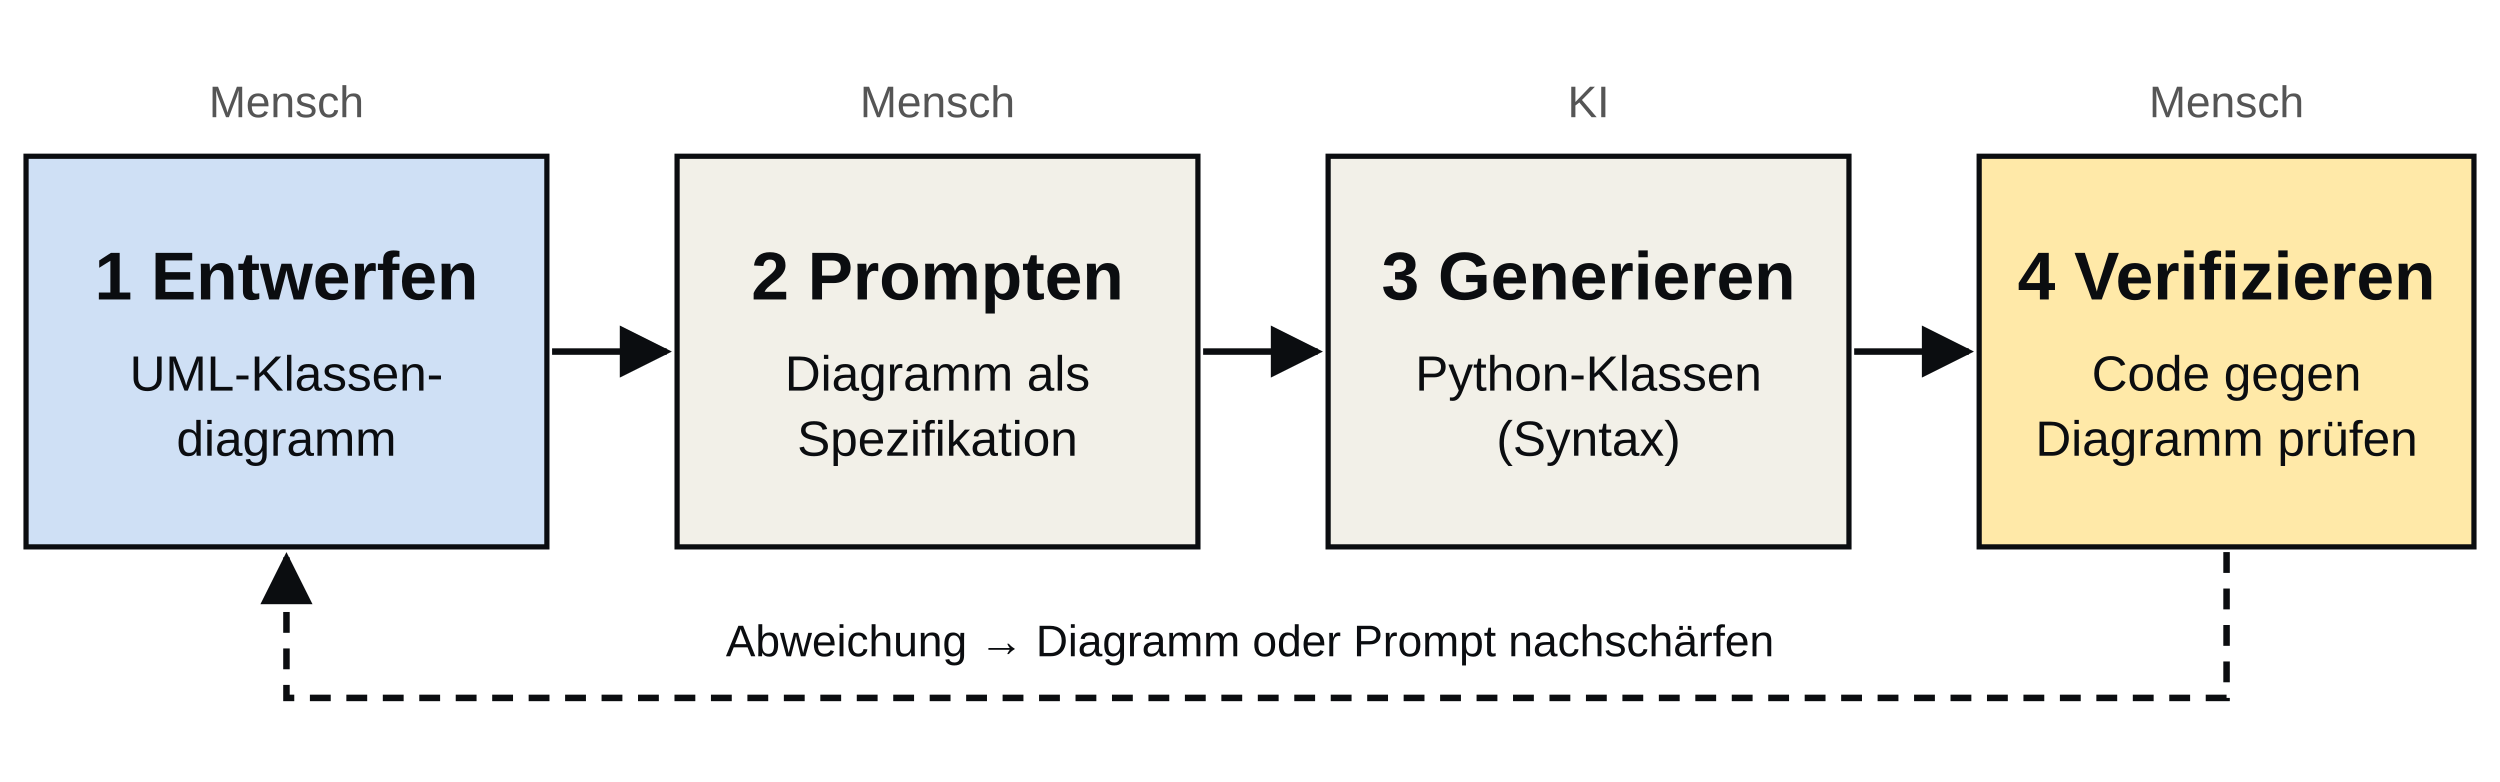
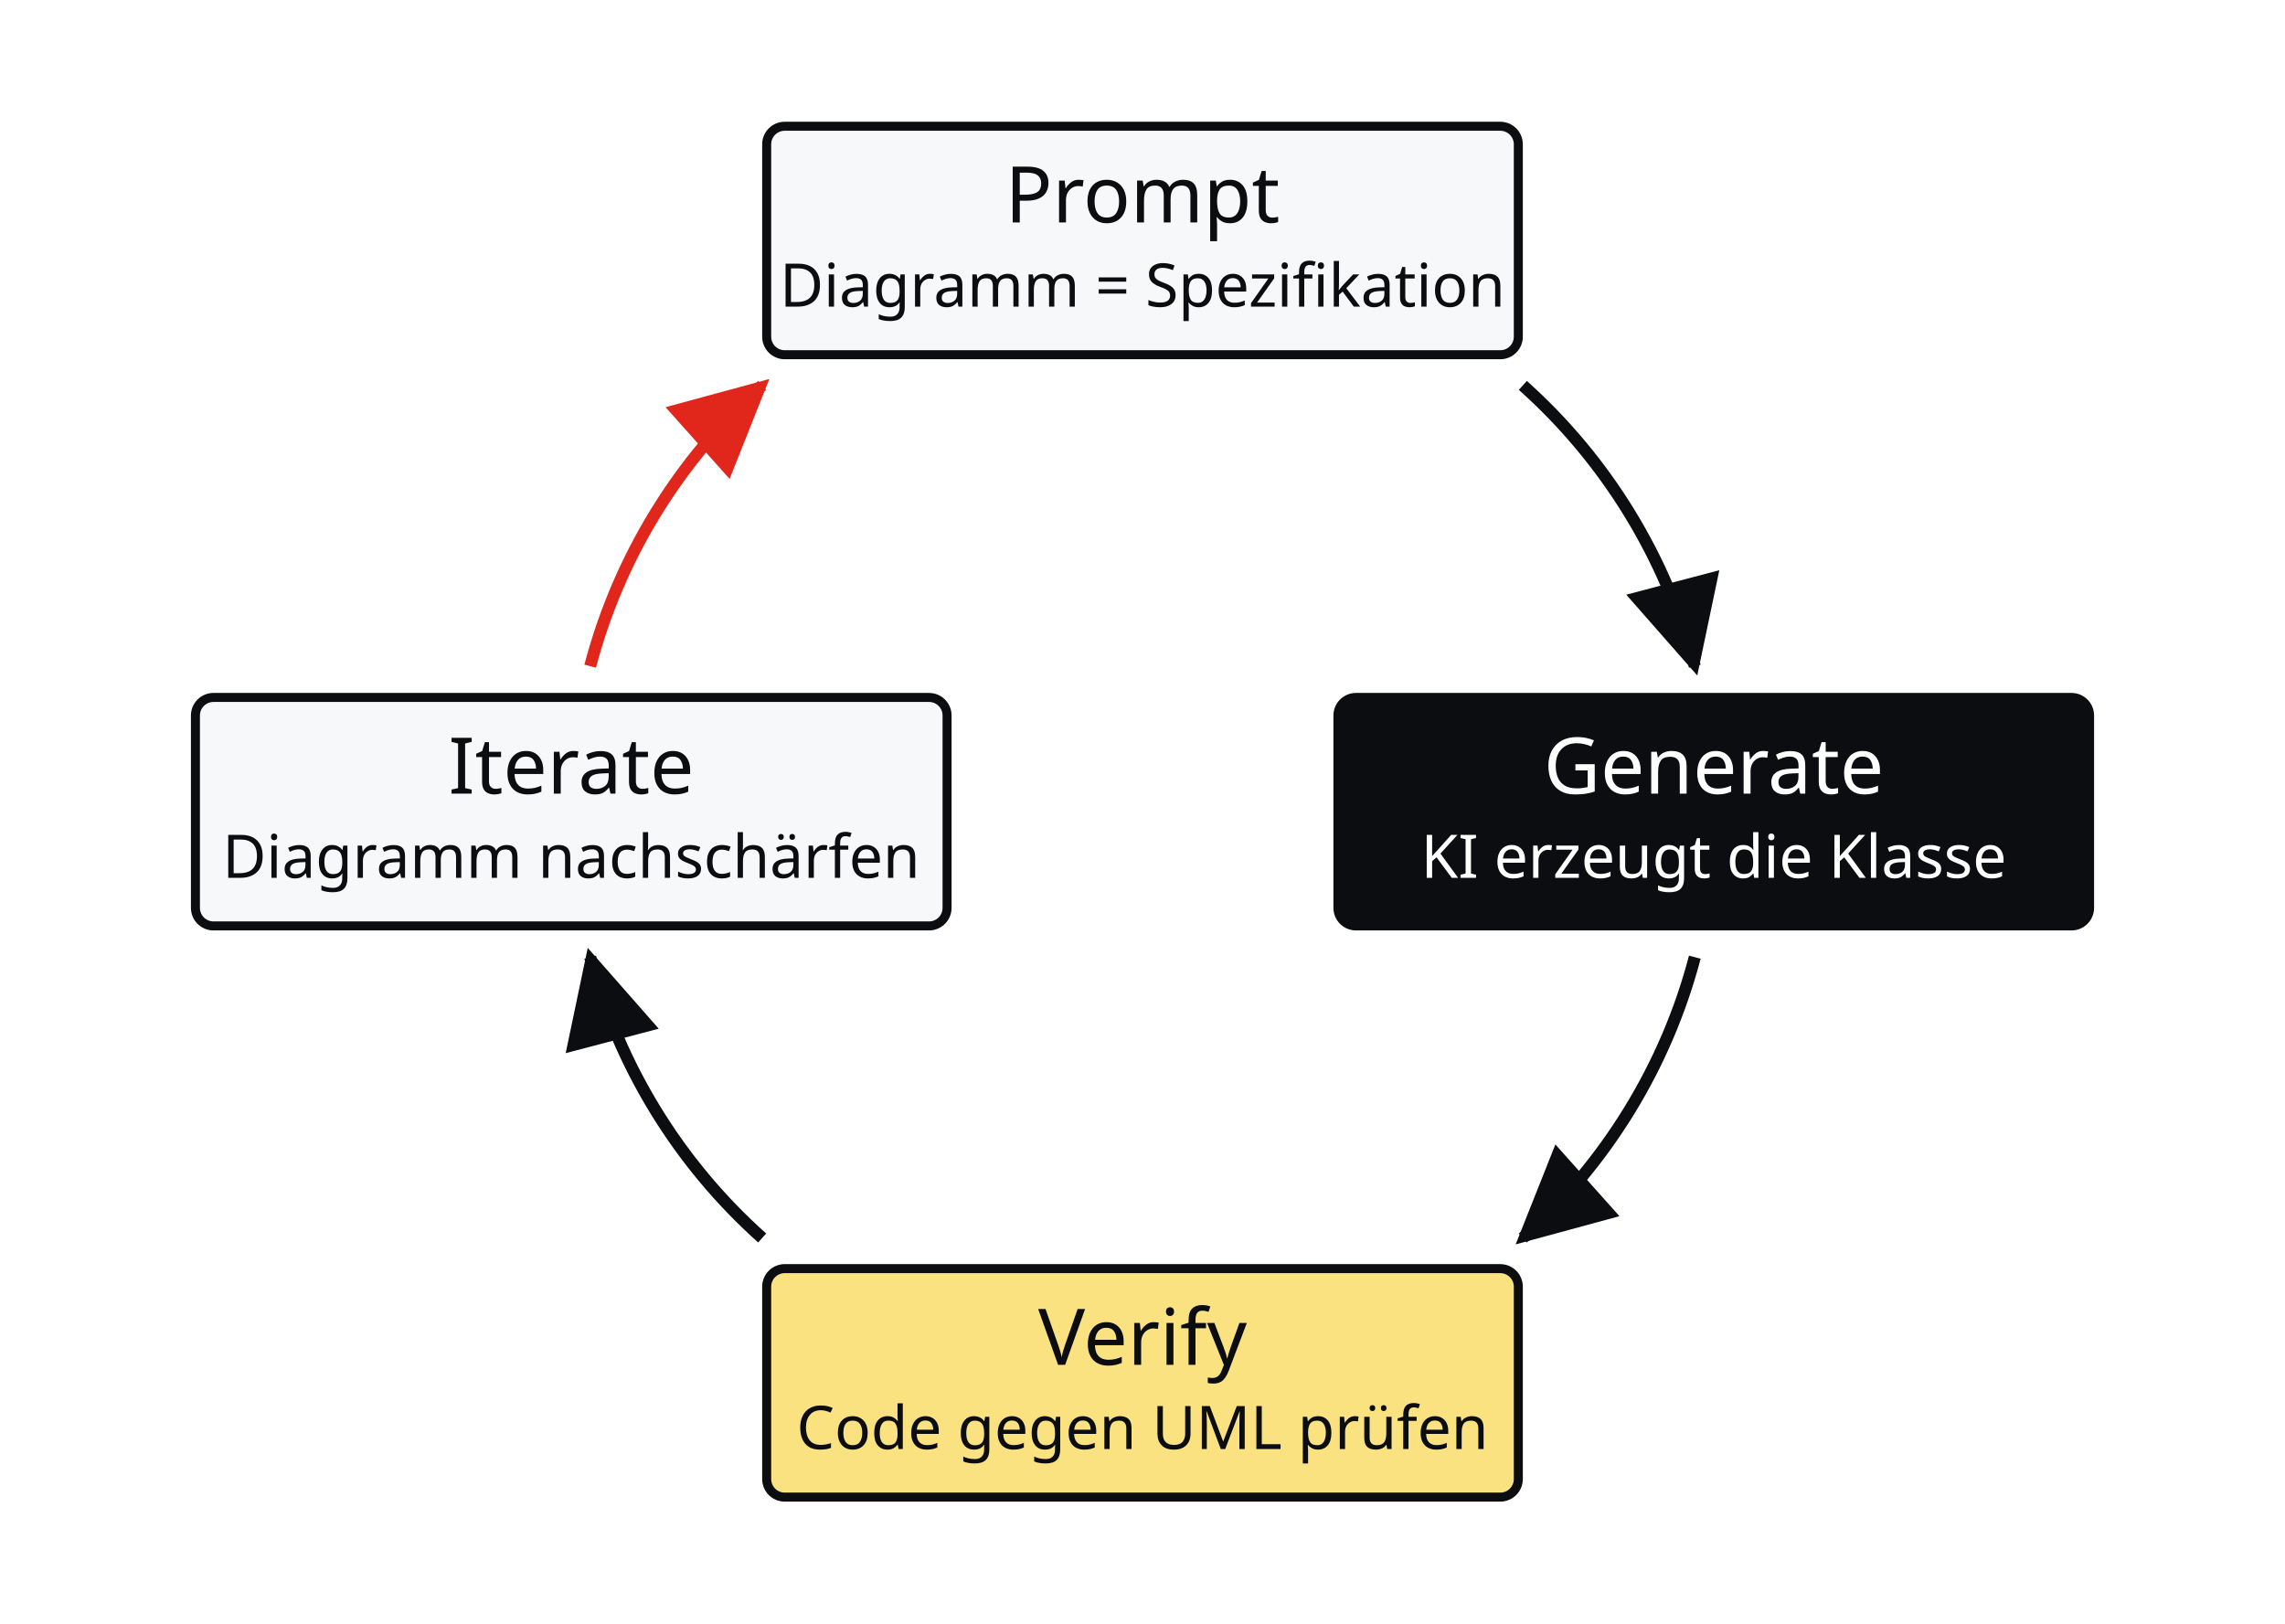
- <svg xmlns="http://www.w3.org/2000/svg" viewBox="0 0 960 300" width="960" height="300">
-   <style>text{font-family:'DINPro','DIN Pro',Arial,sans-serif;font-variant-ligatures:none;fill:#0B0D10}.t{font-size:26px;font-weight:700}.s{font-size:19px}.n{font-size:17px;fill:#555}</style>
+ <svg xmlns="http://www.w3.org/2000/svg" viewBox="0 0 760 540" font-family="DIN Pro Regular,DIN Pro Regular_MSFontService,sans-serif" style="font-variant-ligatures:none;font-feature-settings:'liga' 0,'clig' 0" width="760" height="540">
  <defs>
-     <marker id="a" viewBox="0 0 10 10" refX="9" refY="5" markerWidth="8" markerHeight="8" orient="auto">
-       <path d="M0,0 L10,5 L0,10 z" fill="#0B0D10" />
+     <marker id="a" viewBox="0 0 10 10" refX="9" refY="5" markerWidth="8" markerHeight="8" orient="auto-start-reverse">
+       <path d="M0,0 L10,5 L0,10 z" fill="var(--ink, #0B0D10)" />
+     </marker>
+     <marker id="ar" viewBox="0 0 10 10" refX="9" refY="5" markerWidth="8" markerHeight="8" orient="auto-start-reverse">
+       <path d="M0,0 L10,5 L0,10 z" fill="var(--signal-red, #E1261C)" />
    </marker>
  </defs>
-   <g stroke="#0B0D10" stroke-width="2">
-     <rect x="10" y="60" width="200" height="150" fill="#CFE0F5" />
-     <rect x="260" y="60" width="200" height="150" fill="#F2F0E8" />
-     <rect x="510" y="60" width="200" height="150" fill="#F2F0E8" />
-     <rect x="760" y="60" width="190" height="150" fill="#FFE9A8" />
-   </g>
-   <g stroke="#0B0D10" stroke-width="2.5" marker-end="url(#a)">
-     <line x1="212" y1="135" x2="256" y2="135" />
-     <line x1="462" y1="135" x2="506" y2="135" />
-     <line x1="712" y1="135" x2="756" y2="135" />
-   </g>
-   <text class="n" x="110" y="45" text-anchor="middle">Mensch</text>
-   <text class="n" x="360" y="45" text-anchor="middle">Mensch</text>
-   <text class="n" x="610" y="45" text-anchor="middle">KI</text>
-   <text class="n" x="855" y="45" text-anchor="middle">Mensch</text>
-   <text class="t" x="110" y="115" text-anchor="middle">1 Entwerfen</text>
-   <text class="s" x="110" y="150" text-anchor="middle">UML-Klassen-</text>
-   <text class="s" x="110" y="175" text-anchor="middle">diagramm</text>
-   <text class="t" x="360" y="115" text-anchor="middle">2 Prompten</text>
-   <text class="s" x="360" y="150" text-anchor="middle">Diagramm als</text>
-   <text class="s" x="360" y="175" text-anchor="middle">Spezifikation</text>
-   <text class="t" x="610" y="115" text-anchor="middle">3 Generieren</text>
-   <text class="s" x="610" y="150" text-anchor="middle">Python-Klassen</text>
-   <text class="s" x="610" y="175" text-anchor="middle">(Syntax)</text>
-   <text class="t" x="855" y="115" text-anchor="middle">4 Verifizieren</text>
-   <text class="s" x="855" y="150" text-anchor="middle">Code gegen</text>
-   <text class="s" x="855" y="175" text-anchor="middle">Diagramm prüfen</text>
-   <path d="M855 212 V268 H110 V214" fill="none" stroke="#0B0D10" stroke-width="2.5" stroke-dasharray="8 6" marker-end="url(#a)" />
-   <text class="n" x="480" y="252" text-anchor="middle" style="fill:#0B0D10">Abweichung → Diagramm oder Prompt nachschärfen</text>
+   <style>svg{display:block;}text{font-variant-ligatures:none;font-feature-settings:'liga' 0,'clig' 0}</style>
+   <path d="M506.5,128.2 A190,190 0 0 1 563.7,221.6" fill="none" stroke="var(--ink, #0B0D10)" stroke-width="4" marker-end="url(#a)" />
+   <path d="M563.7,318.4 A190,190 0 0 1 506.5,411.8" fill="none" stroke="var(--ink, #0B0D10)" stroke-width="4" marker-end="url(#a)" />
+   <path d="M253.5,411.8 A190,190 0 0 1 196.3,318.4" fill="none" stroke="var(--ink, #0B0D10)" stroke-width="4" marker-end="url(#a)" />
+   <path d="M196.3,221.6 A190,190 0 0 1 253.5,128.2" fill="none" stroke="var(--signal-red, #E1261C)" stroke-width="4" marker-end="url(#ar)" />
+   <rect x="255" y="42" width="250" height="76" rx="6" fill="var(--paper, #F7F8F9)" stroke="var(--ink, #0B0D10)" stroke-width="3" />
+   <text x="380" y="74" font-size="26" text-anchor="middle" fill="var(--ink, #0B0D10)" font-variant-ligatures="none">Prompt</text>
+   <text x="380" y="102" font-size="20" text-anchor="middle" fill="var(--ink, #0B0D10)" font-variant-ligatures="none">Diagramm = Spezifikation</text>
+   <rect x="445" y="232" width="250" height="76" rx="6" fill="var(--ink, #0B0D10)" stroke="var(--ink, #0B0D10)" stroke-width="3" />
+   <text x="570" y="264" font-size="26" text-anchor="middle" fill="var(--bone, #FFFFFF)" font-variant-ligatures="none">Generate</text>
+   <text x="570" y="292" font-size="20" text-anchor="middle" fill="var(--bone, #FFFFFF)" font-variant-ligatures="none">KI erzeugt die Klasse</text>
+   <rect x="255" y="422" width="250" height="76" rx="6" fill="var(--signal-yellow-50, #FAE280)" stroke="var(--ink, #0B0D10)" stroke-width="3" />
+   <text x="380" y="454" font-size="26" text-anchor="middle" fill="var(--ink, #0B0D10)" font-variant-ligatures="none">Verify</text>
+   <text x="380" y="482" font-size="20" text-anchor="middle" fill="var(--ink, #0B0D10)" font-variant-ligatures="none">Code gegen UML prüfen</text>
+   <rect x="65" y="232" width="250" height="76" rx="6" fill="var(--paper, #F7F8F9)" stroke="var(--ink, #0B0D10)" stroke-width="3" />
+   <text x="190" y="264" font-size="26" text-anchor="middle" fill="var(--ink, #0B0D10)" font-variant-ligatures="none">Iterate</text>
+   <text x="190" y="292" font-size="20" text-anchor="middle" fill="var(--ink, #0B0D10)" font-variant-ligatures="none">Diagramm nachschärfen</text>
</svg>
